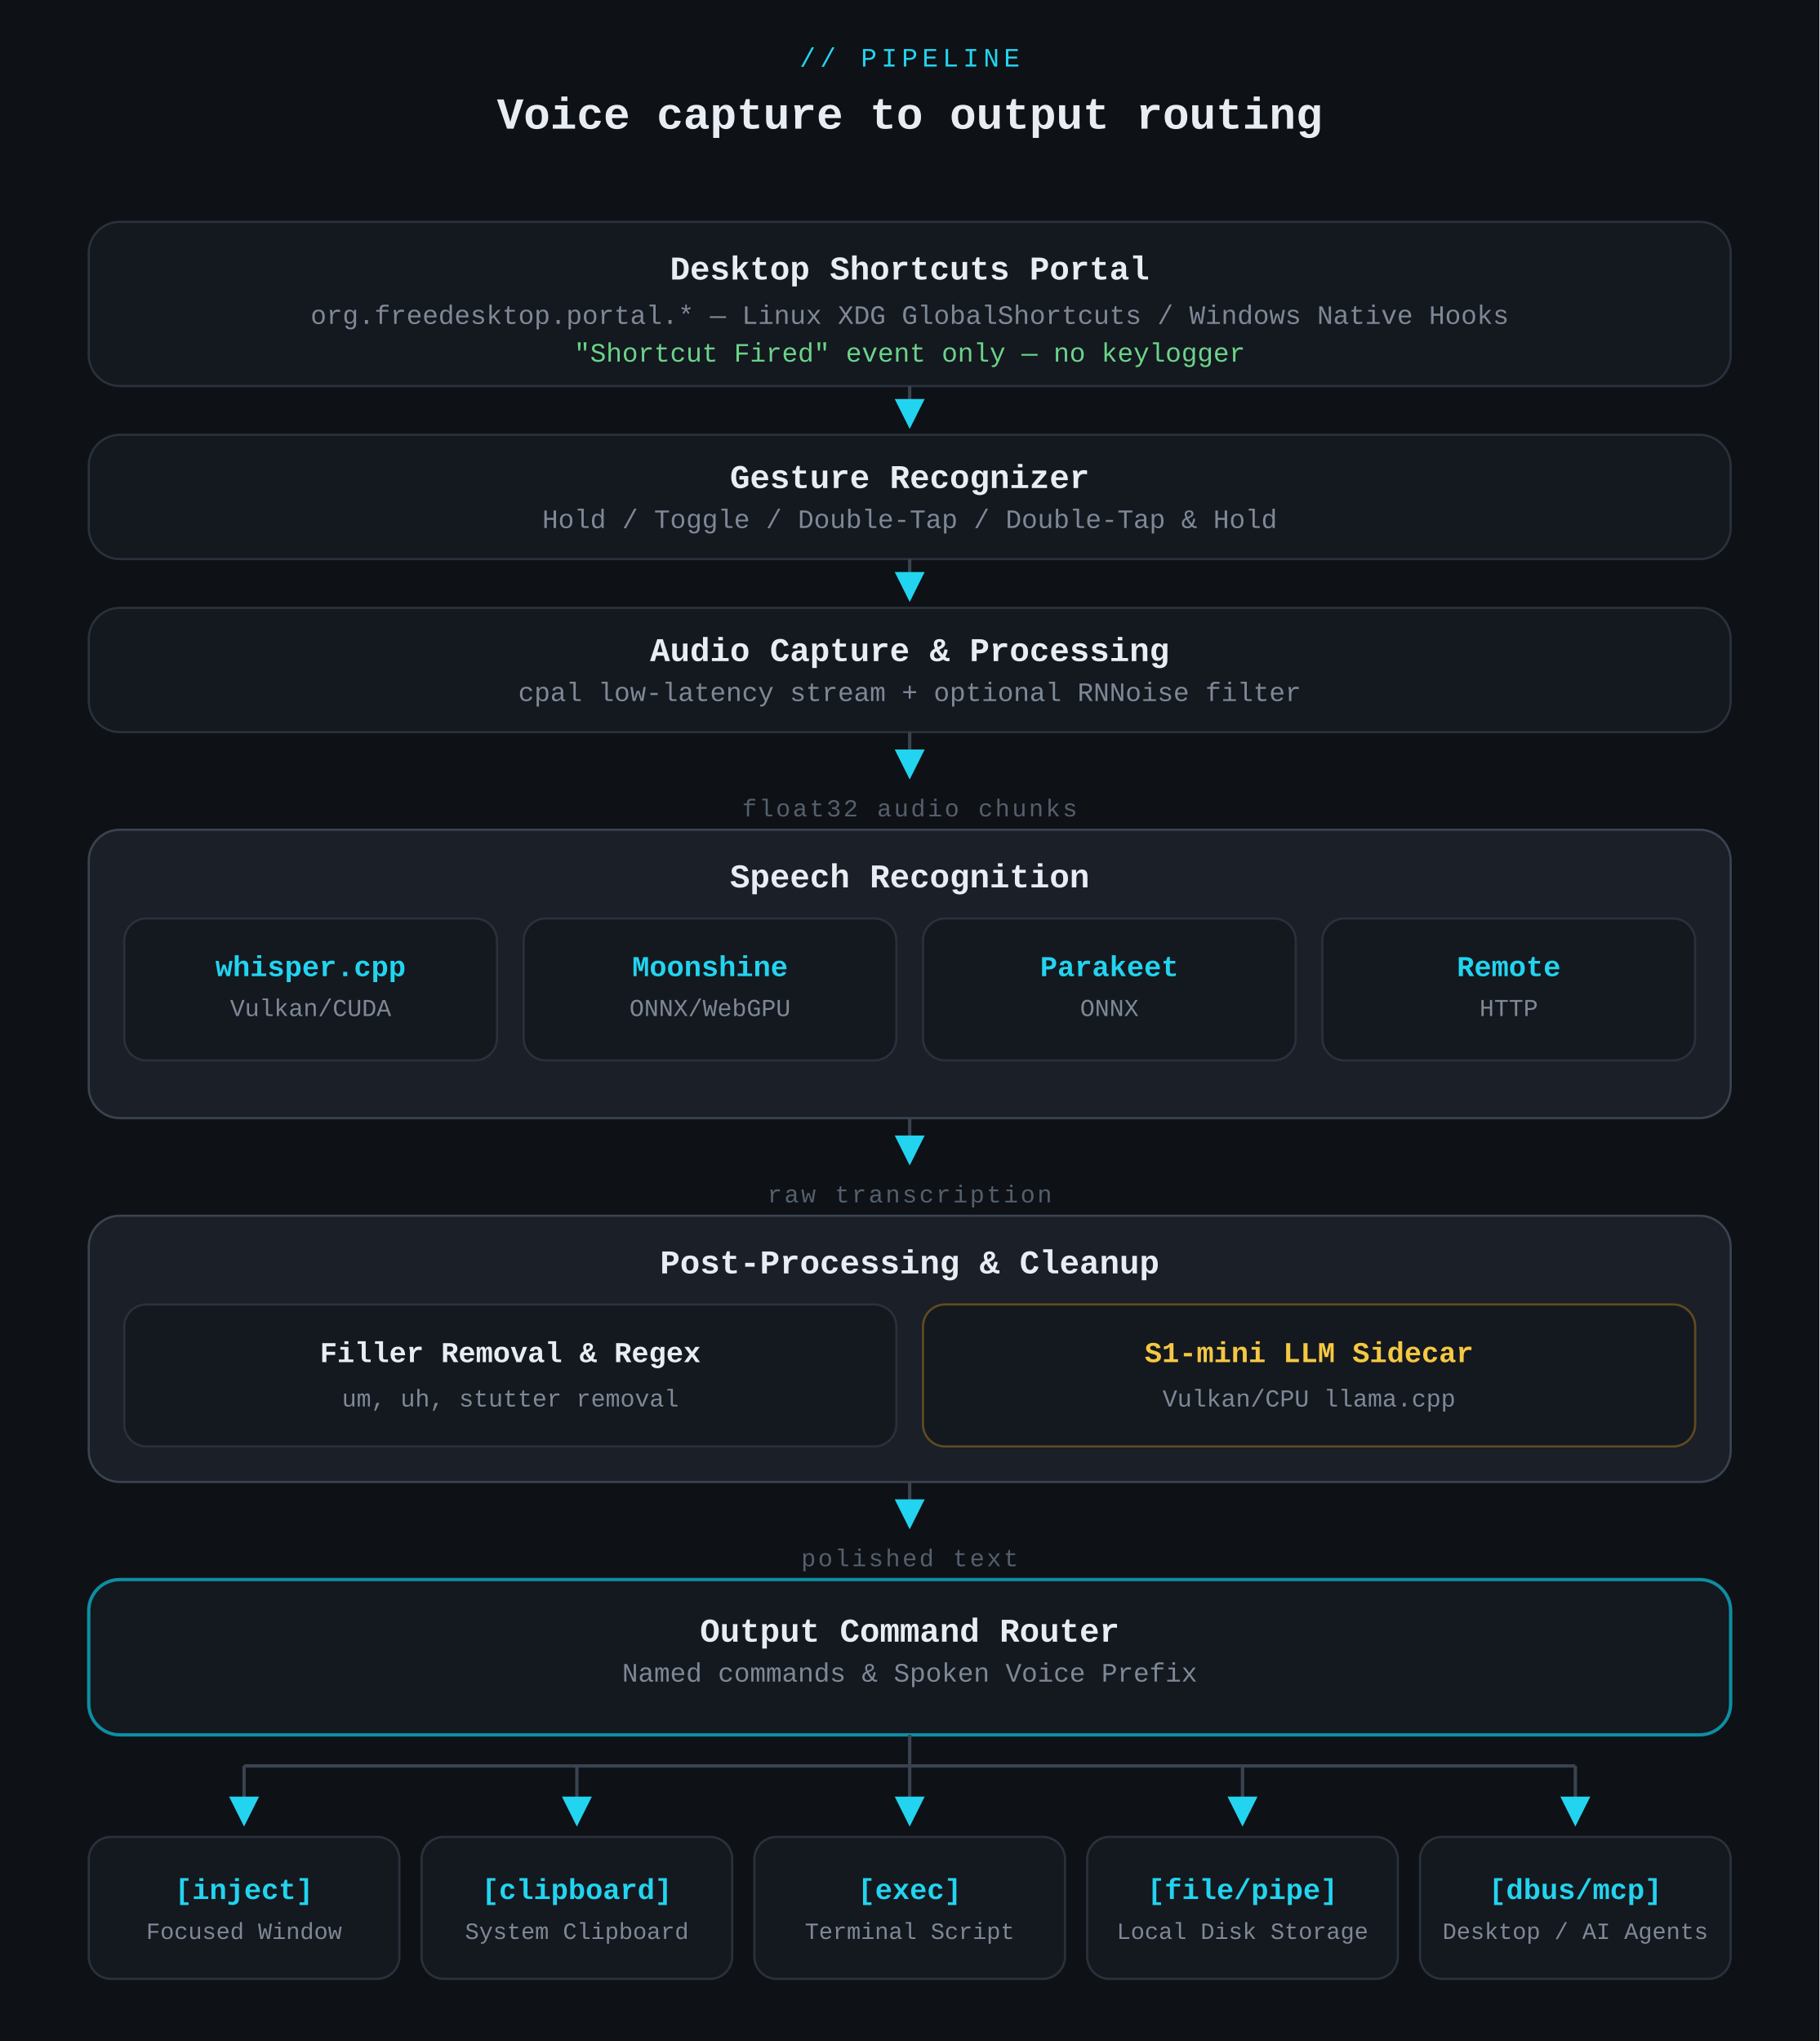
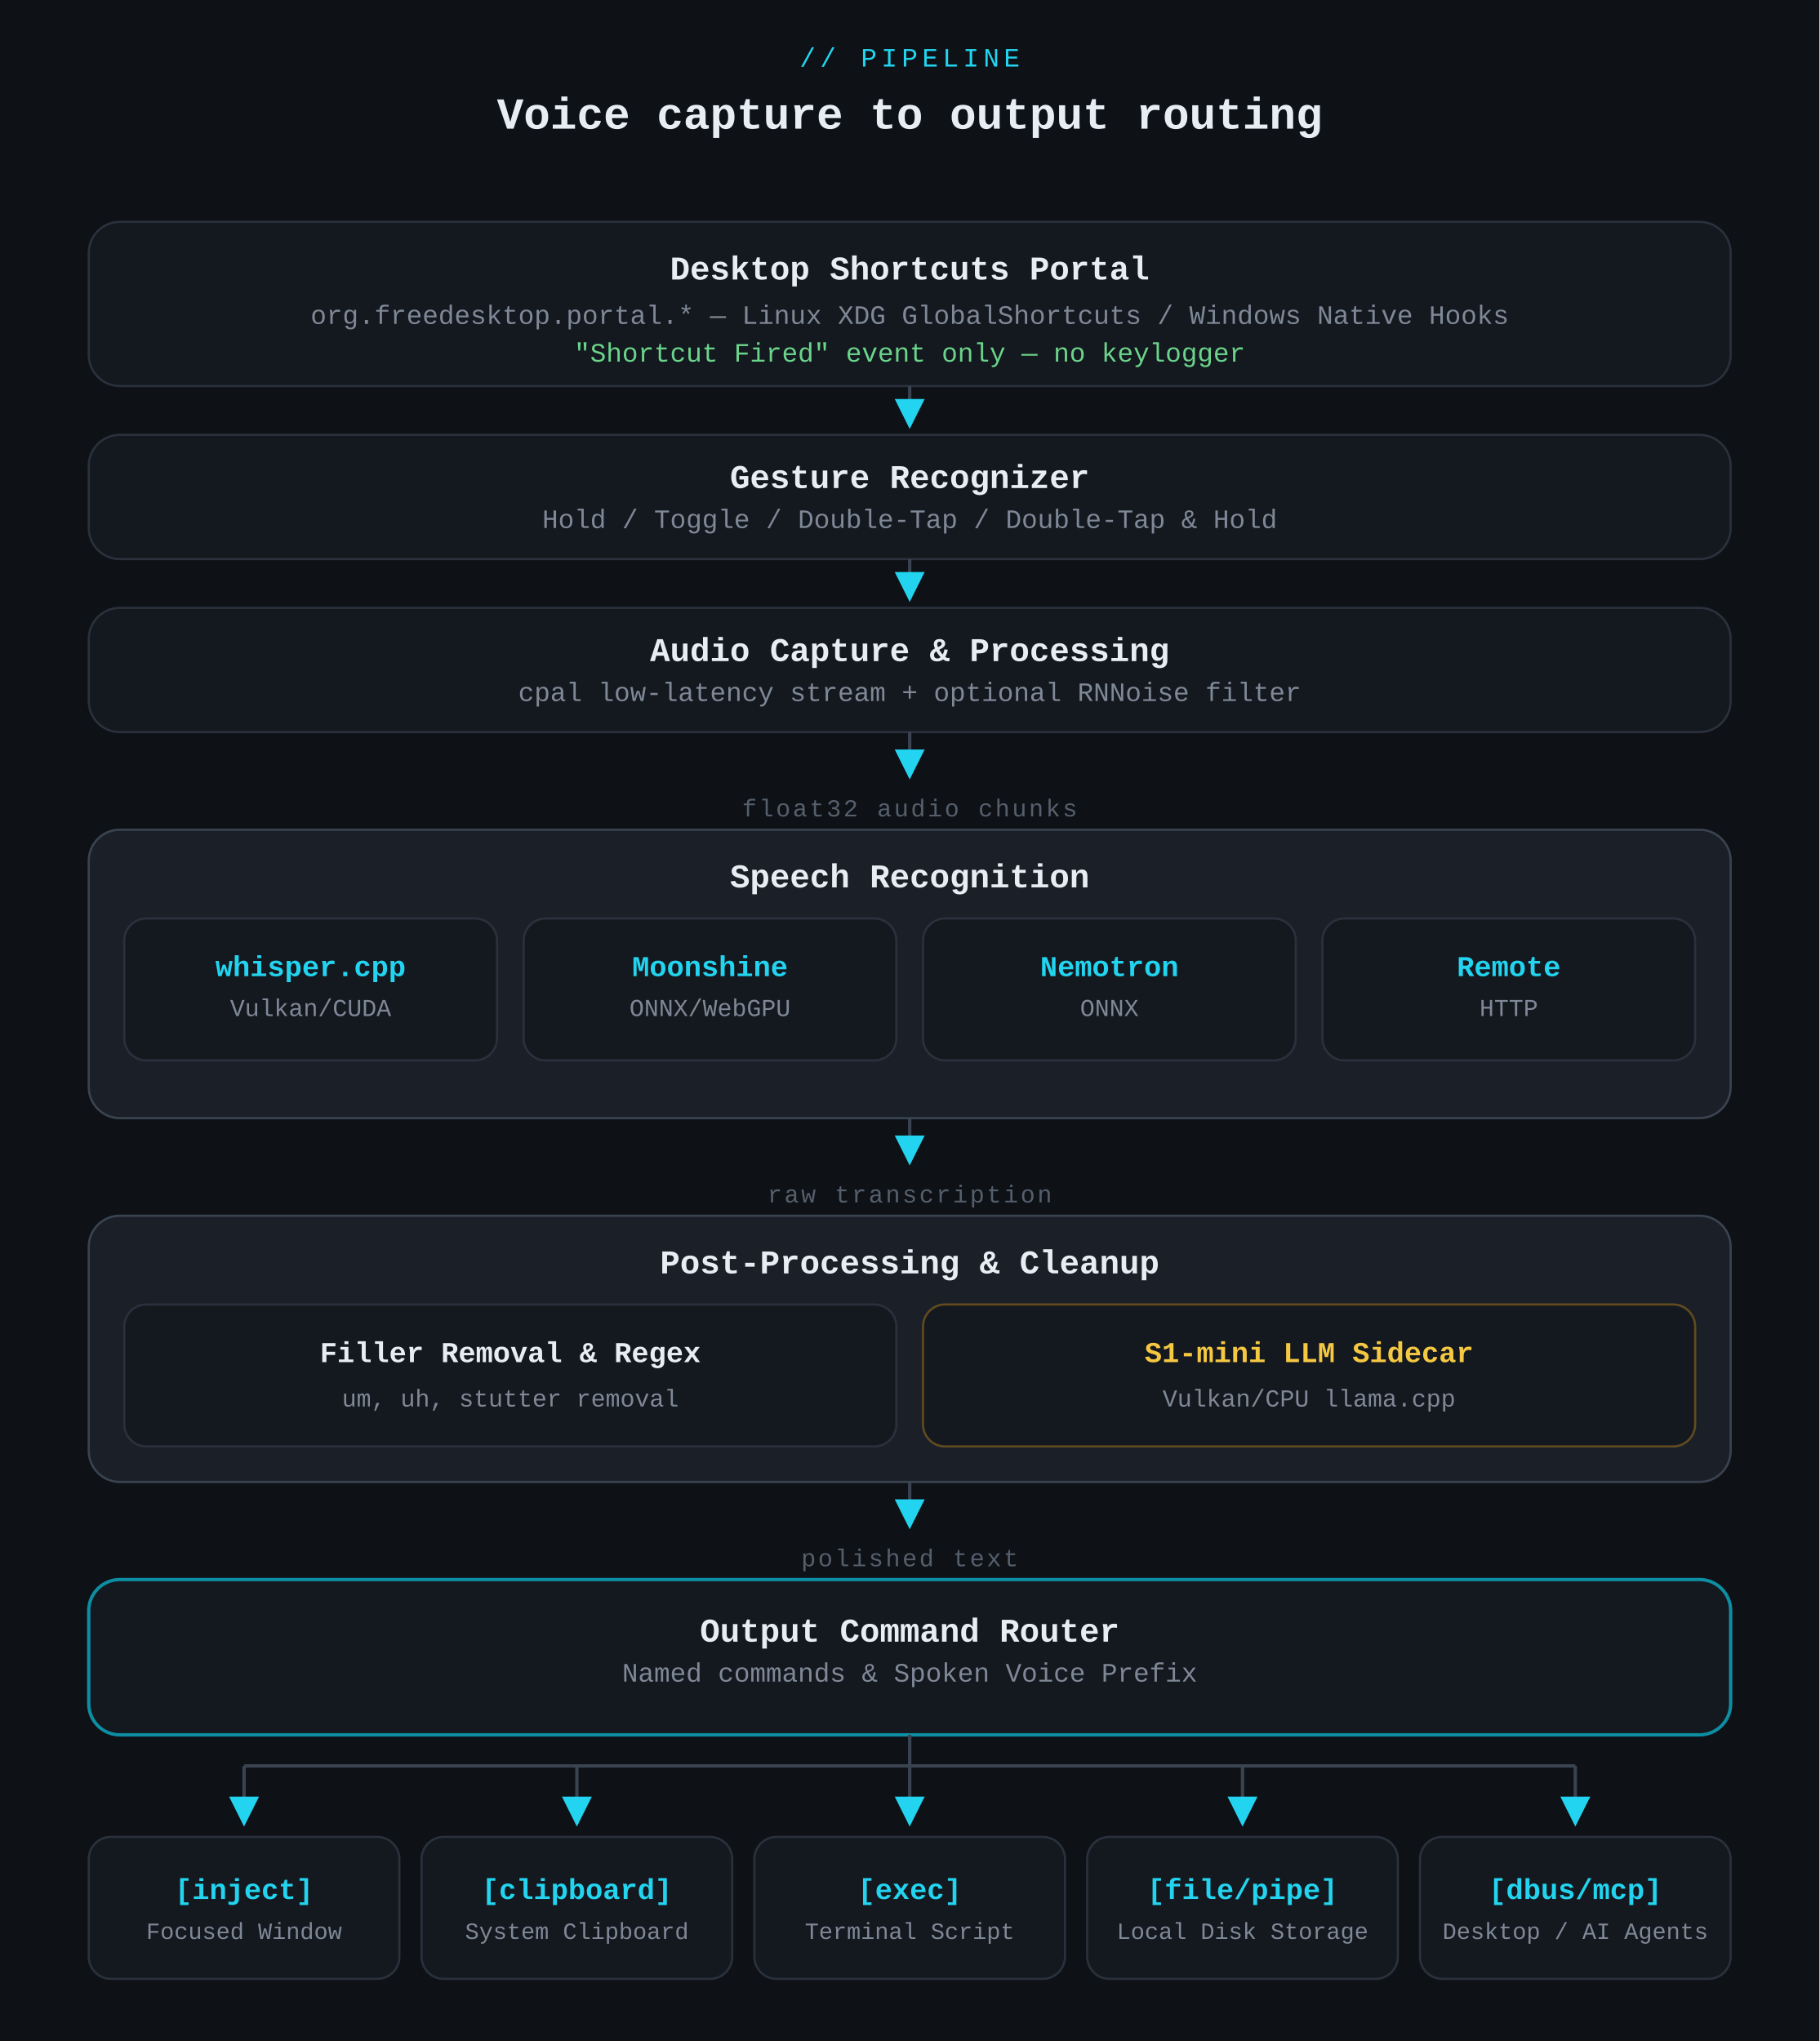
<svg xmlns="http://www.w3.org/2000/svg" viewBox="0 0 820 920" width="820" height="920" font-family="'SFMono-Regular',Consolas,'Liberation Mono',Menlo,monospace">
  <defs>
    <marker id="arrow" viewBox="0 0 10 10" refX="9" refY="5" markerWidth="9" markerHeight="9" orient="auto">
      <path d="M0,0 L10,5 L0,10 Z" fill="#22d4ef" />
    </marker>
  </defs>
  <rect x="0" y="0" width="820" height="920" fill="#0e1116" />
  <text x="410" y="30" text-anchor="middle" fill="#22d4ef" font-size="12" letter-spacing="2">// PIPELINE</text>
  <text x="410" y="58" text-anchor="middle" fill="#e8edf3" font-size="20" font-weight="700">Voice capture to output routing</text>
  <rect x="40" y="100" width="740" height="74" rx="14" fill="#14181f" stroke="#2a313c" />
  <text x="410" y="126" text-anchor="middle" fill="#e8edf3" font-size="15" font-weight="700">Desktop Shortcuts Portal</text>
  <text x="410" y="146" text-anchor="middle" fill="#7e8896" font-size="12">org.freedesktop.portal.* — Linux XDG GlobalShortcuts / Windows Native Hooks</text>
  <text x="410" y="163" text-anchor="middle" fill="#6ad48a" font-size="12">"Shortcut Fired" event only — no keylogger</text>
  <line x1="410" y1="174" x2="410" y2="192" stroke="#3a4350" stroke-width="1.5" marker-end="url(#arrow)" />
  <rect x="40" y="196" width="740" height="56" rx="14" fill="#14181f" stroke="#2a313c" />
  <text x="410" y="220" text-anchor="middle" fill="#e8edf3" font-size="15" font-weight="700">Gesture Recognizer</text>
  <text x="410" y="238" text-anchor="middle" fill="#7e8896" font-size="12">Hold / Toggle / Double-Tap / Double-Tap &amp; Hold</text>
  <line x1="410" y1="252" x2="410" y2="270" stroke="#3a4350" stroke-width="1.5" marker-end="url(#arrow)" />
  <rect x="40" y="274" width="740" height="56" rx="14" fill="#14181f" stroke="#2a313c" />
  <text x="410" y="298" text-anchor="middle" fill="#e8edf3" font-size="15" font-weight="700">Audio Capture &amp; Processing</text>
  <text x="410" y="316" text-anchor="middle" fill="#7e8896" font-size="12">cpal low-latency stream + optional RNNoise filter</text>
  <line x1="410" y1="330" x2="410" y2="350" stroke="#3a4350" stroke-width="1.5" marker-end="url(#arrow)" />
  <text x="410" y="368" text-anchor="middle" fill="#555f6c" font-size="11" letter-spacing="1">float32 audio chunks</text>
  <rect x="40" y="374" width="740" height="130" rx="14" fill="#1a1f28" stroke="#3a4350" />
  <text x="410" y="400" text-anchor="middle" fill="#e8edf3" font-size="15" font-weight="700">Speech Recognition</text>
  <rect x="56" y="414" width="168" height="64" rx="10" fill="#14181f" stroke="#2a313c" />
  <text x="140" y="440" text-anchor="middle" fill="#22d4ef" font-size="13" font-weight="600">whisper.cpp</text>
  <text x="140" y="458" text-anchor="middle" fill="#7e8896" font-size="11">Vulkan/CUDA</text>
  <rect x="236" y="414" width="168" height="64" rx="10" fill="#14181f" stroke="#2a313c" />
  <text x="320" y="440" text-anchor="middle" fill="#22d4ef" font-size="13" font-weight="600">Moonshine</text>
  <text x="320" y="458" text-anchor="middle" fill="#7e8896" font-size="11">ONNX/WebGPU</text>
  <rect x="416" y="414" width="168" height="64" rx="10" fill="#14181f" stroke="#2a313c" />
-   <text x="500" y="440" text-anchor="middle" fill="#22d4ef" font-size="13" font-weight="600">Parakeet</text>
+   <text x="500" y="440" text-anchor="middle" fill="#22d4ef" font-size="13" font-weight="600">Nemotron</text>
  <text x="500" y="458" text-anchor="middle" fill="#7e8896" font-size="11">ONNX</text>
  <rect x="596" y="414" width="168" height="64" rx="10" fill="#14181f" stroke="#2a313c" />
  <text x="680" y="440" text-anchor="middle" fill="#22d4ef" font-size="13" font-weight="600">Remote</text>
  <text x="680" y="458" text-anchor="middle" fill="#7e8896" font-size="11">HTTP</text>
  <line x1="410" y1="504" x2="410" y2="524" stroke="#3a4350" stroke-width="1.5" marker-end="url(#arrow)" />
  <text x="410" y="542" text-anchor="middle" fill="#555f6c" font-size="11" letter-spacing="1">raw transcription</text>
  <rect x="40" y="548" width="740" height="120" rx="14" fill="#1a1f28" stroke="#3a4350" />
  <text x="410" y="574" text-anchor="middle" fill="#e8edf3" font-size="15" font-weight="700">Post-Processing &amp; Cleanup</text>
  <rect x="56" y="588" width="348" height="64" rx="10" fill="#14181f" stroke="#2a313c" />
  <text x="230" y="614" text-anchor="middle" fill="#e8edf3" font-size="13" font-weight="600">Filler Removal &amp; Regex</text>
  <text x="230" y="634" text-anchor="middle" fill="#7e8896" font-size="11">um, uh, stutter removal</text>
  <rect x="416" y="588" width="348" height="64" rx="10" fill="#14181f" stroke="rgba(232,160,25,0.35)" />
  <text x="590" y="614" text-anchor="middle" fill="#f5c842" font-size="13" font-weight="600">S1-mini LLM Sidecar</text>
  <text x="590" y="634" text-anchor="middle" fill="#7e8896" font-size="11">Vulkan/CPU llama.cpp</text>
  <line x1="410" y1="668" x2="410" y2="688" stroke="#3a4350" stroke-width="1.5" marker-end="url(#arrow)" />
  <text x="410" y="706" text-anchor="middle" fill="#555f6c" font-size="11" letter-spacing="1">polished text</text>
  <rect x="40" y="712" width="740" height="70" rx="14" fill="#14181f" stroke="#0d8ea3" stroke-width="1.5" />
  <text x="410" y="740" text-anchor="middle" fill="#e8edf3" font-size="15" font-weight="700">Output Command Router</text>
  <text x="410" y="758" text-anchor="middle" fill="#7e8896" font-size="12">Named commands &amp; Spoken Voice Prefix</text>
  <line x1="410" y1="782" x2="410" y2="796" stroke="#3a4350" stroke-width="1.5" />
  <line x1="110" y1="796" x2="710" y2="796" stroke="#3a4350" stroke-width="1.5" />
  <line x1="110" y1="796" x2="110" y2="822" stroke="#3a4350" stroke-width="1.5" marker-end="url(#arrow)" />
  <line x1="260" y1="796" x2="260" y2="822" stroke="#3a4350" stroke-width="1.5" marker-end="url(#arrow)" />
  <line x1="410" y1="796" x2="410" y2="822" stroke="#3a4350" stroke-width="1.5" marker-end="url(#arrow)" />
  <line x1="560" y1="796" x2="560" y2="822" stroke="#3a4350" stroke-width="1.5" marker-end="url(#arrow)" />
  <line x1="710" y1="796" x2="710" y2="822" stroke="#3a4350" stroke-width="1.5" marker-end="url(#arrow)" />
  <rect x="40" y="828" width="140" height="64" rx="10" fill="#14181f" stroke="#2a313c" />
  <text x="110" y="856" text-anchor="middle" fill="#22d4ef" font-size="13" font-weight="600">[inject]</text>
  <text x="110" y="874" text-anchor="middle" fill="#7e8896" font-size="10.5">Focused Window</text>
  <rect x="190" y="828" width="140" height="64" rx="10" fill="#14181f" stroke="#2a313c" />
  <text x="260" y="856" text-anchor="middle" fill="#22d4ef" font-size="13" font-weight="600">[clipboard]</text>
  <text x="260" y="874" text-anchor="middle" fill="#7e8896" font-size="10.5">System Clipboard</text>
  <rect x="340" y="828" width="140" height="64" rx="10" fill="#14181f" stroke="#2a313c" />
  <text x="410" y="856" text-anchor="middle" fill="#22d4ef" font-size="13" font-weight="600">[exec]</text>
  <text x="410" y="874" text-anchor="middle" fill="#7e8896" font-size="10.5">Terminal Script</text>
  <rect x="490" y="828" width="140" height="64" rx="10" fill="#14181f" stroke="#2a313c" />
  <text x="560" y="856" text-anchor="middle" fill="#22d4ef" font-size="13" font-weight="600">[file/pipe]</text>
  <text x="560" y="874" text-anchor="middle" fill="#7e8896" font-size="10.5">Local Disk Storage</text>
  <rect x="640" y="828" width="140" height="64" rx="10" fill="#14181f" stroke="#2a313c" />
  <text x="710" y="856" text-anchor="middle" fill="#22d4ef" font-size="13" font-weight="600">[dbus/mcp]</text>
  <text x="710" y="874" text-anchor="middle" fill="#7e8896" font-size="10.5">Desktop / AI Agents</text>
</svg>
